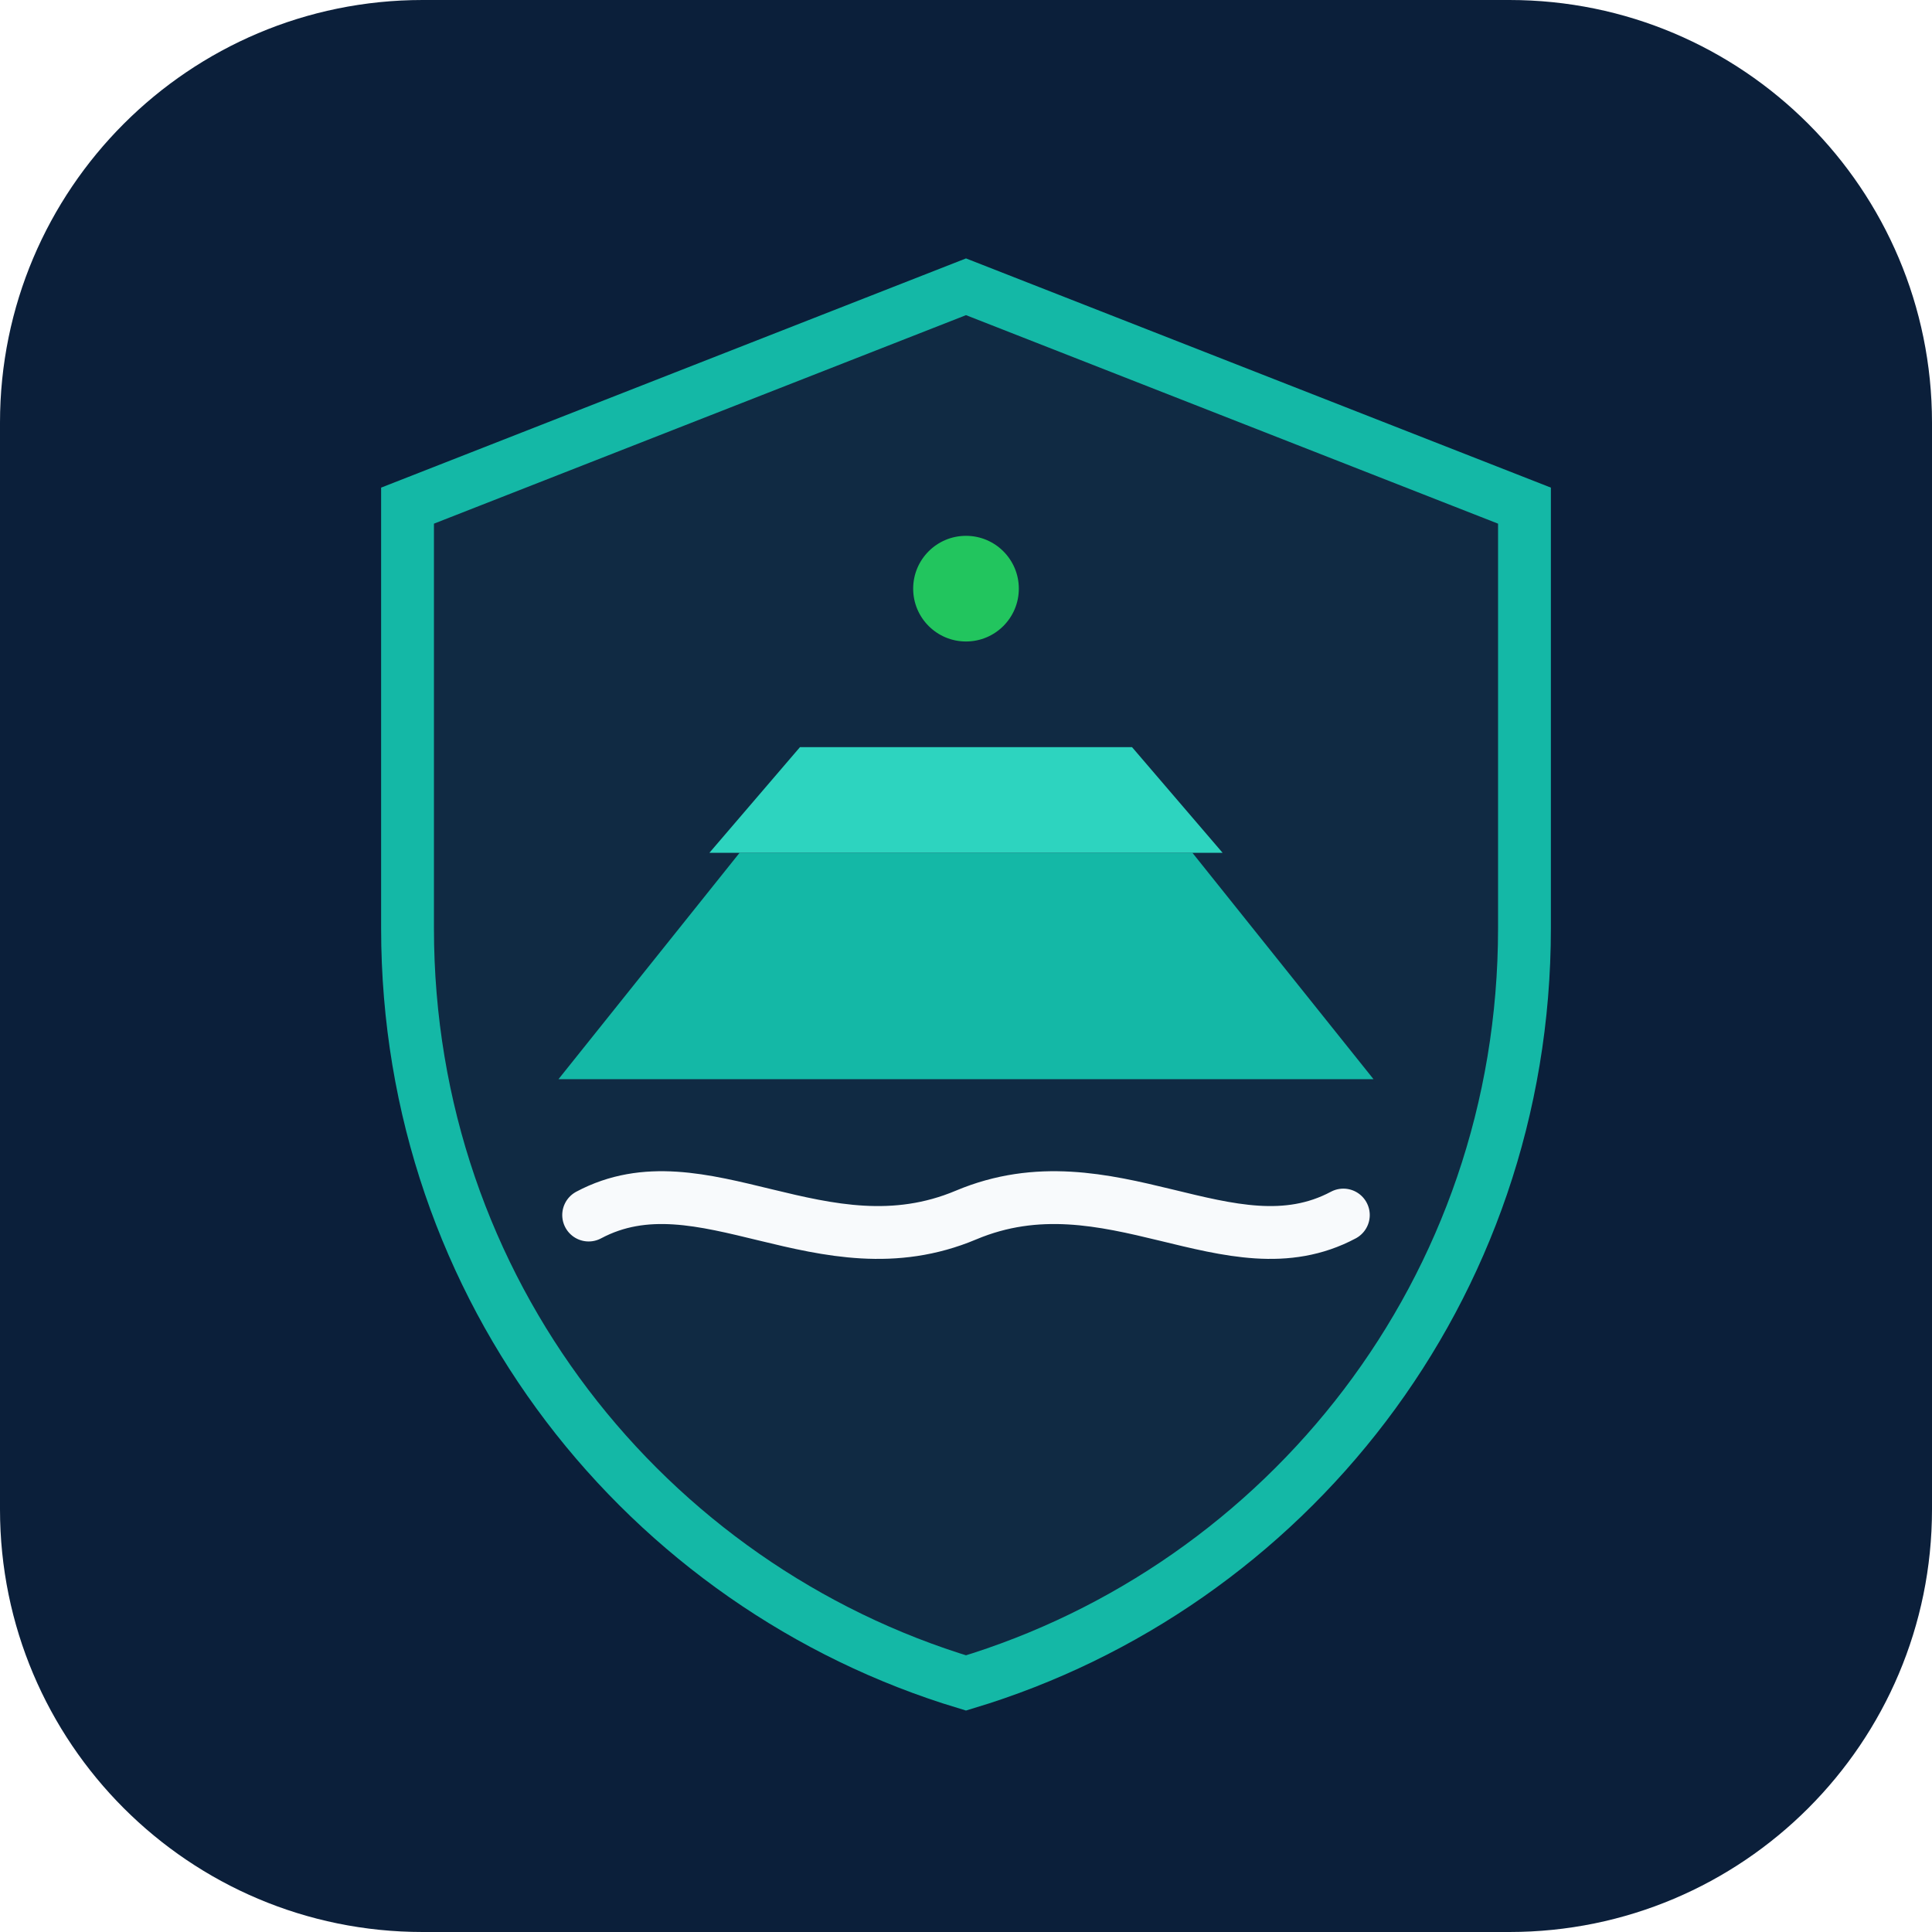
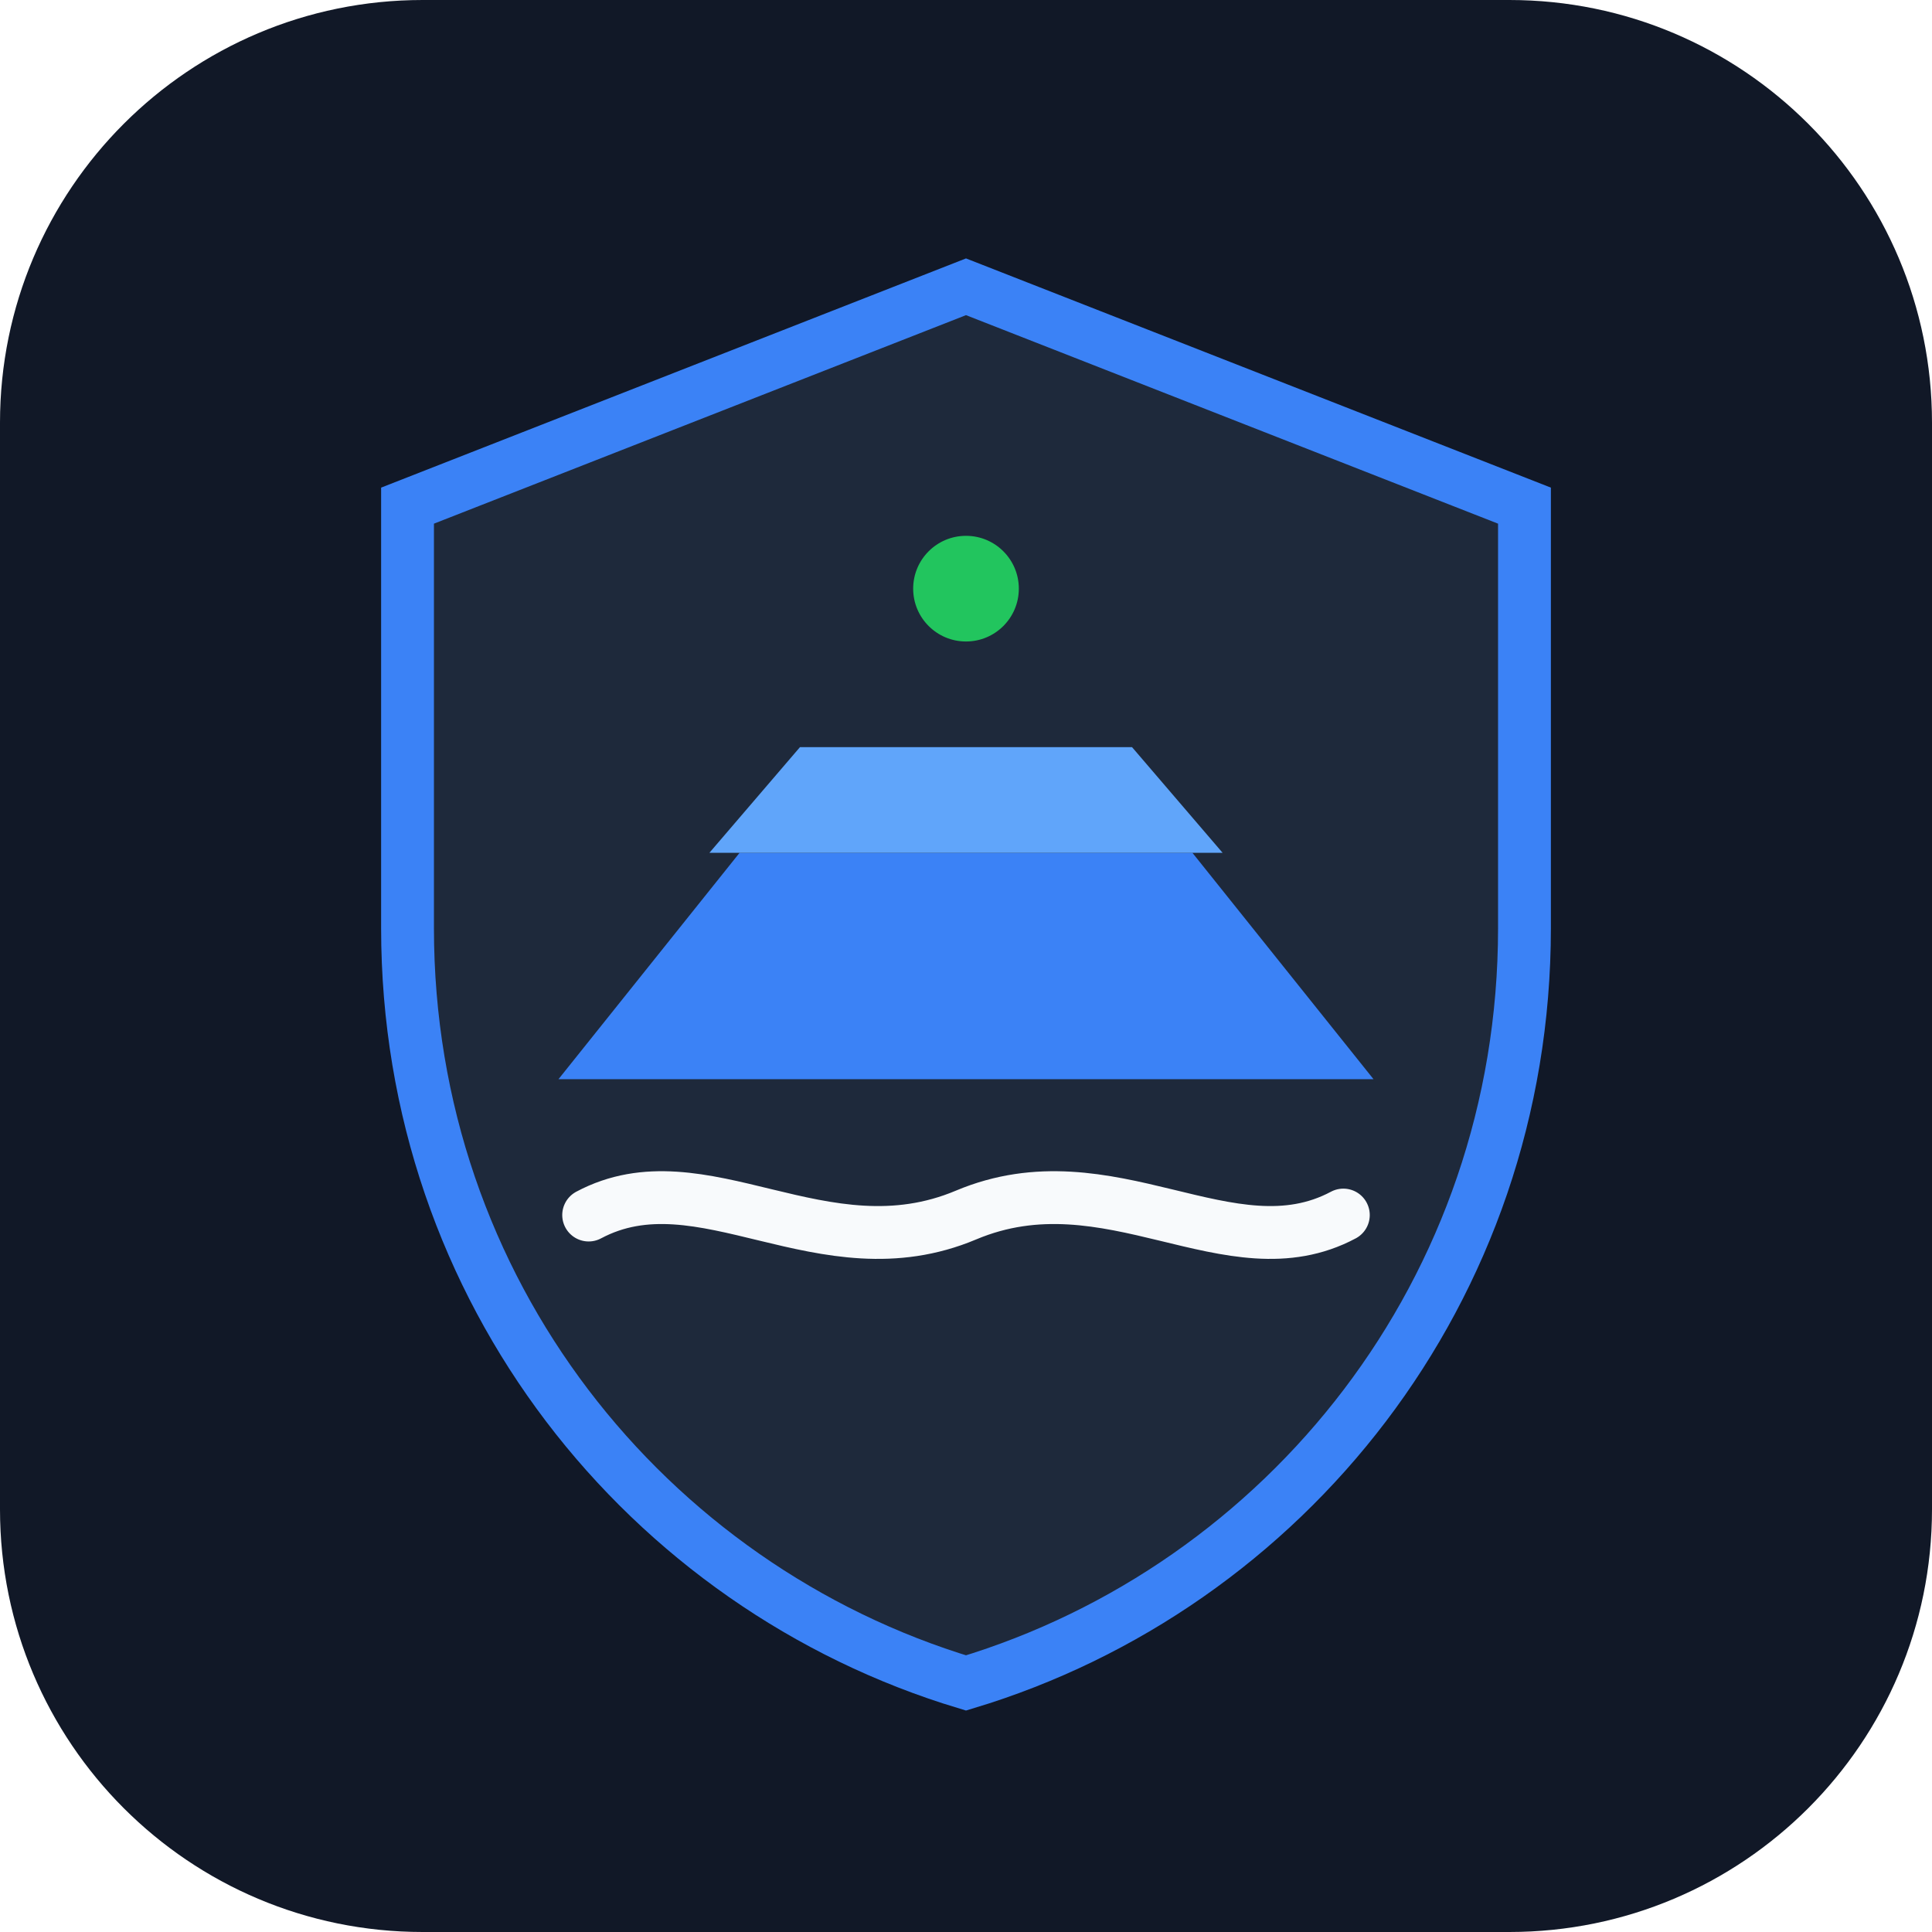
<svg xmlns="http://www.w3.org/2000/svg" viewBox="0 0 512 512" fill="none">
-   <rect width="512" height="512" rx="112" fill="#0B1F3A" />
-   <path d="M256 76L404 134V246C404 342 340.6 420.5 256 446C171.4 420.5 108 342 108 246V134L256 76Z" fill="#102A43" stroke="#14B8A6" stroke-width="14" />
-   <path d="M148 286L196 226H316L364 286H148Z" fill="#14B8A6" />
-   <path d="M188 226L212 198H300L324 226H188Z" fill="#2DD4BF" />
+   <rect width="512" height="512" rx="112" fill="#111827" />
+   <path d="M256 76L404 134V246C404 342 340.6 420.5 256 446C171.4 420.5 108 342 108 246V134L256 76Z" fill="#1E293B" stroke="#3B82F6" stroke-width="14" />
+   <path d="M148 286L196 226H316L364 286H148Z" fill="#3B82F6" />
+   <path d="M188 226L212 198H300L324 226H188Z" fill="#60A5FA" />
  <path d="M156 322C186 306 218 338 256 322C294 306 326 338 356 322" stroke="#F8FAFC" stroke-width="14" stroke-linecap="round" />
  <circle cx="256" cy="156" r="14" fill="#22C55E" />
</svg>
